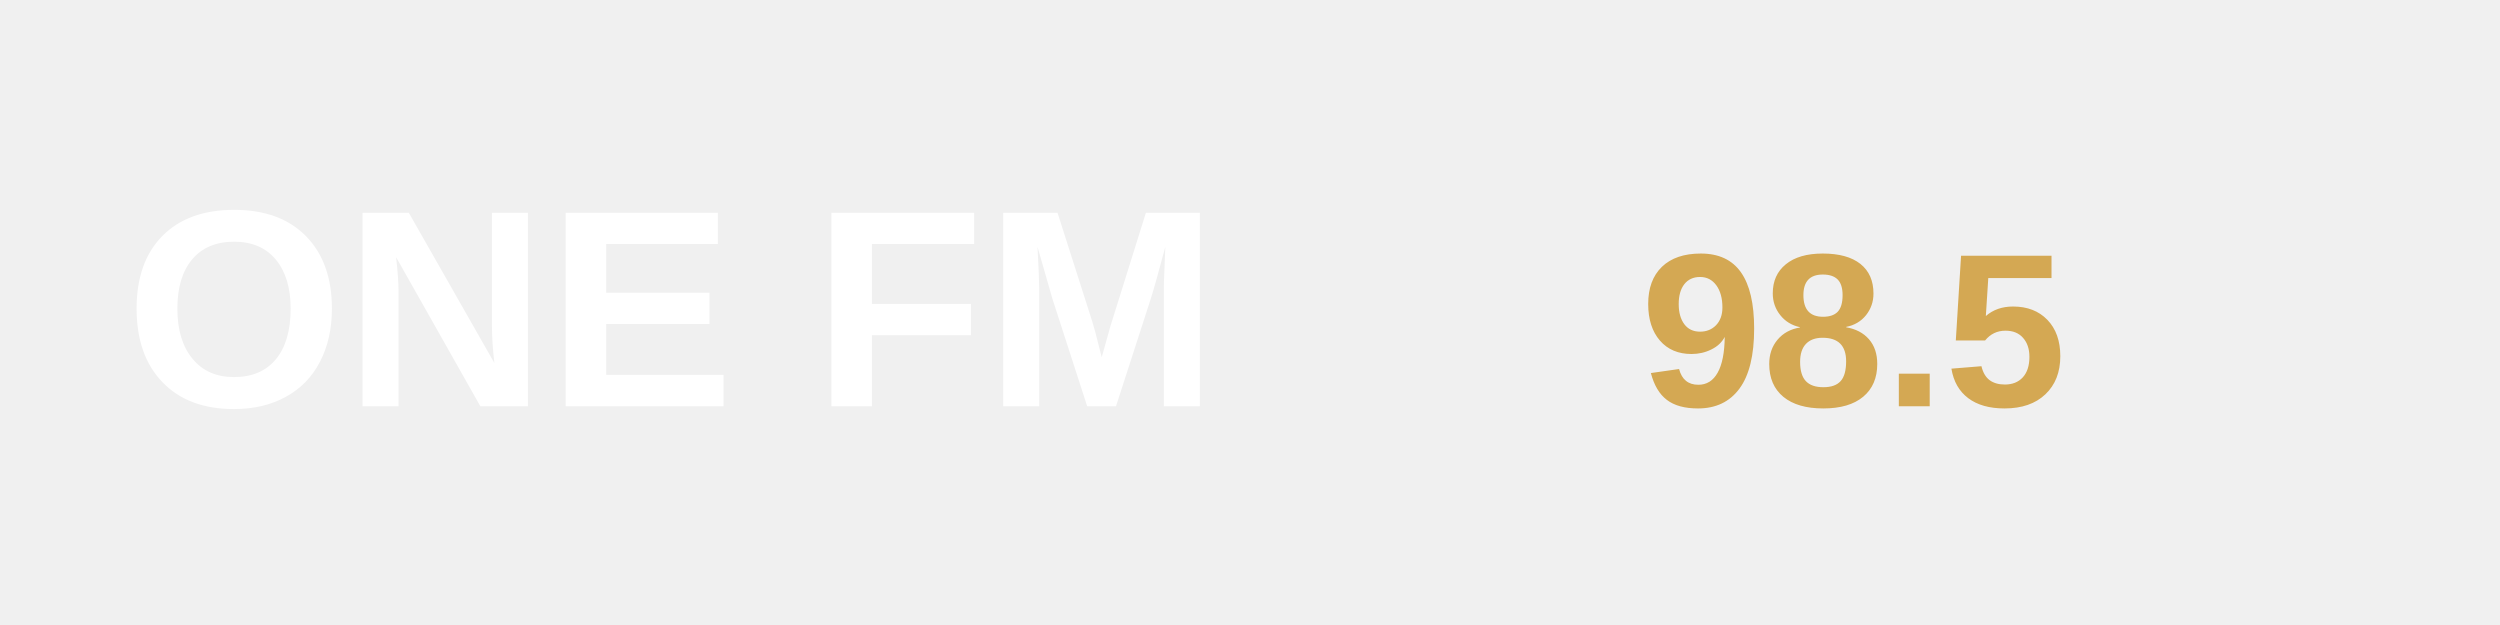
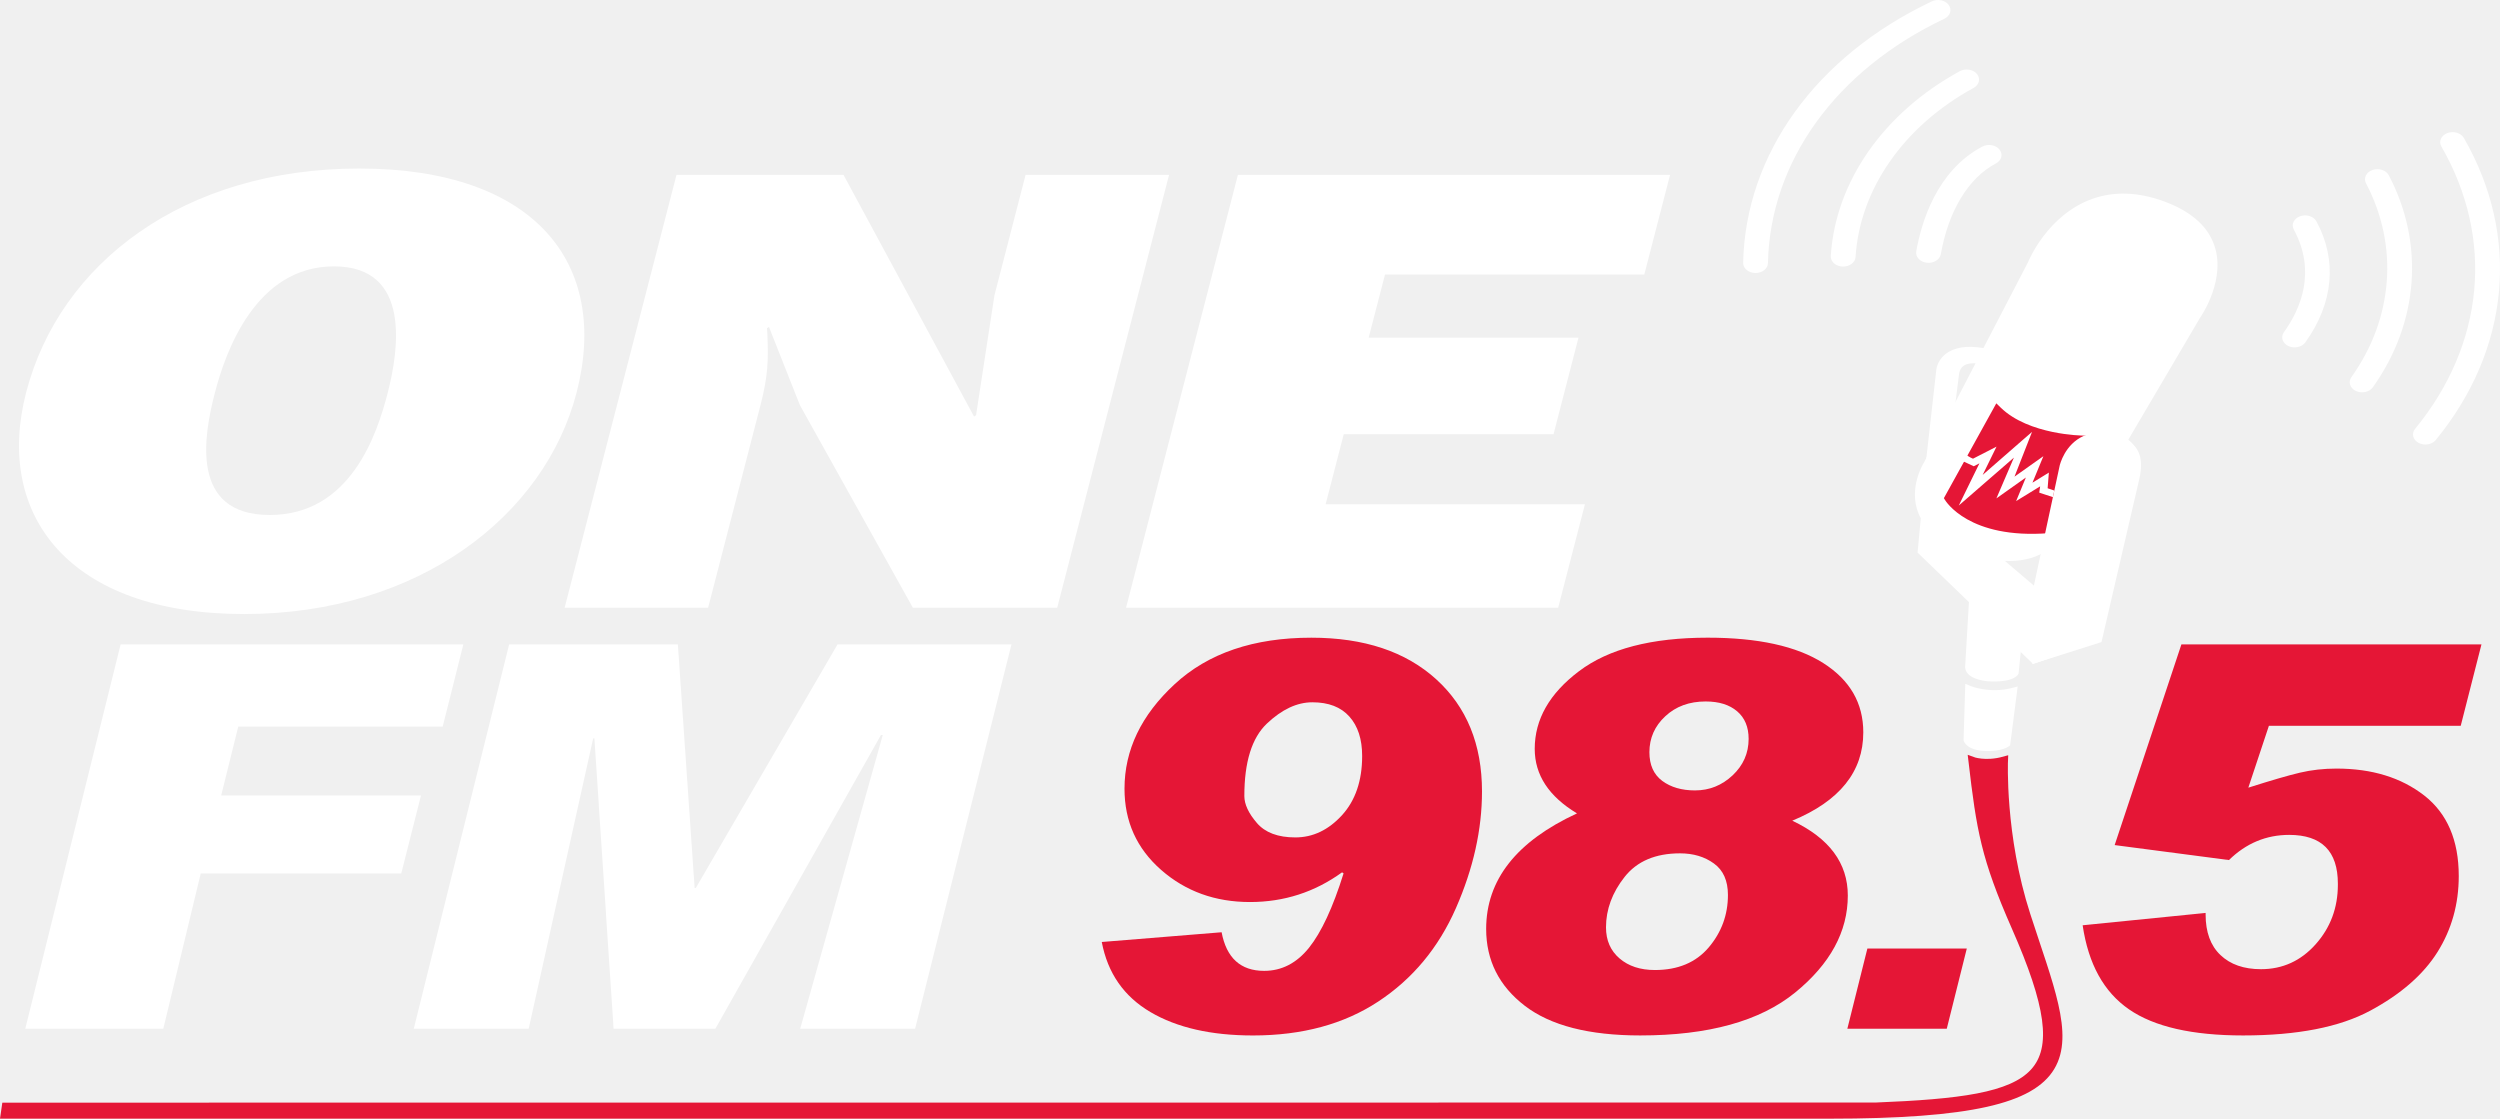
- <svg xmlns="http://www.w3.org/2000/svg" viewBox="0 0 320 80" role="img" aria-label="ONE FM 98.5">
-   <text x="16" y="52" font-family="Arial,Helvetica,sans-serif" font-size="36" font-weight="700" fill="#FFFFFF">ONE FM</text>
-   <text x="210" y="52" font-family="Arial,Helvetica,sans-serif" font-size="28" font-weight="700" fill="#D4A853">98.5</text>
+ <svg xmlns="http://www.w3.org/2000/svg" width="401.157pt" height="179.504pt" viewBox="0 0 401.157 179.504" version="1.1" id="svg55">
+   <defs id="defs5">
+     <clipPath id="clip-0">
+       <path clip-rule="nonzero" d="M 0,271 H 594.641 V 671 H 0 Z m 0,0" id="path1" />
+     </clipPath>
+     <clipPath id="clip-1">
+       <path clip-rule="nonzero" d="m 409.676,386.152 h 21.59 v 19.395 h -21.59 z m 0,0" id="path2" />
+     </clipPath>
+     <clipPath id="clip-2">
+       <path clip-rule="nonzero" d="m 405.395,403.469 h 27.488 v 23.227 h -27.488 z m 0,0" id="path3" />
+     </clipPath>
+     <clipPath id="clip-3">
+       <path clip-rule="nonzero" d="m 406.781,376.621 h 9.125 v 17.418 h -9.125 z m 0,0" id="path4" />
+     </clipPath>
+     <clipPath id="clip-4">
+       <path clip-rule="nonzero" d="m 405.395,390.348 h 34.109 v 35.965 h -34.109 z m 0,0" id="path5" />
+     </clipPath>
+   </defs>
+   <path fill-rule="nonzero" fill="#ffffff" fill-opacity="1" d="m 74.351,103.402 -3.316,13.195 h -32.805 l -2.738,11.043 h 32.062 l -3.168,12.523 h -32.176 l -6.008,24.914 H 4.054 L 19.355,103.402 Z m 0,0" id="path6" />
+   <path fill-rule="nonzero" fill="#ffffff" fill-opacity="1" d="m 162.304,103.402 -15.465,61.676 h -18.438 l 13.25,-47.133 h -0.293 l -26.57,47.133 H 98.457 l -3.078,-46.594 h -0.195 l -10.352,46.594 h -18.438 l 15.305,-61.676 H 108.773 l 2.688,39.074 h 0.195 l 22.738,-39.074 z m 0,0" id="path7" />
+   <path fill-rule="nonzero" fill="#e51636" fill-opacity="1" d="m 207.851,134.375 c 2.82,0 5.309,-1.188 7.477,-3.551 2.164,-2.367 3.246,-5.543 3.246,-9.516 0,-2.691 -0.68,-4.797 -2.047,-6.324 -1.359,-1.527 -3.34,-2.293 -5.938,-2.293 -2.469,0 -4.906,1.145 -7.309,3.426 -2.406,2.285 -3.609,6.16 -3.609,11.617 0,1.316 0.664,2.754 2,4.309 1.328,1.555 3.387,2.332 6.18,2.332 m 7.5,5.602 c -4.391,3.18 -9.316,4.766 -14.773,4.766 -5.59,0 -10.344,-1.719 -14.262,-5.156 -3.918,-3.438 -5.875,-7.773 -5.875,-13.023 0,-6.227 2.684,-11.824 8.059,-16.789 5.371,-4.969 12.68,-7.449 21.922,-7.449 8.461,0 15.137,2.227 20.035,6.672 4.898,4.449 7.348,10.449 7.348,18 0,6.117 -1.391,12.355 -4.18,18.715 -2.793,6.363 -6.941,11.355 -12.453,14.988 -5.512,3.637 -12.219,5.453 -20.109,5.453 -6.719,0 -12.211,-1.25 -16.465,-3.758 -4.258,-2.508 -6.859,-6.25 -7.805,-11.242 l 19.23,-1.562 c 0.777,4.129 3.059,6.195 6.828,6.195 2.809,0 5.211,-1.234 7.195,-3.707 1.984,-2.477 3.832,-6.449 5.547,-11.934 z m 0,0" id="path8" />
+   <path fill-rule="nonzero" fill="#e51636" fill-opacity="1" d="m 271.996,126.832 c 2.293,0 4.305,-0.805 6.016,-2.41 1.715,-1.613 2.578,-3.566 2.578,-5.859 0,-1.906 -0.617,-3.383 -1.848,-4.43 -1.234,-1.051 -2.91,-1.574 -5.047,-1.574 -2.625,0 -4.781,0.789 -6.48,2.375 -1.699,1.578 -2.547,3.504 -2.547,5.77 0,2.043 0.688,3.574 2.062,4.602 1.371,1.016 3.129,1.527 5.266,1.527 m -6.453,28.82 c 3.711,0 6.594,-1.211 8.648,-3.633 2.051,-2.426 3.078,-5.23 3.078,-8.41 0,-2.281 -0.746,-3.969 -2.246,-5.051 -1.492,-1.086 -3.309,-1.629 -5.441,-1.629 -3.941,0 -6.906,1.266 -8.895,3.785 -1.988,2.52 -2.984,5.219 -2.984,8.094 0,2.082 0.727,3.746 2.172,4.984 1.445,1.238 3.332,1.859 5.668,1.859 m -12.492,-25.133 c -4.523,-2.719 -6.785,-6.168 -6.785,-10.352 0,-4.742 2.371,-8.898 7.121,-12.477 4.742,-3.578 11.621,-5.367 20.633,-5.367 8.094,0 14.277,1.359 18.555,4.082 4.277,2.719 6.414,6.422 6.414,11.109 0,6.309 -3.801,11.039 -11.398,14.176 5.941,2.812 8.914,6.812 8.914,12.008 0,5.785 -2.816,10.977 -8.453,15.57 -5.633,4.59 -13.922,6.883 -24.859,6.883 -8.207,0 -14.383,-1.586 -18.516,-4.758 -4.137,-3.172 -6.203,-7.285 -6.203,-12.34 0,-7.859 4.855,-14.039 14.578,-18.535" id="path9" />
+   <path fill-rule="nonzero" fill="#e51636" fill-opacity="1" d="m 315.597,152.207 -3.215,12.871 h -15.953 l 3.215,-12.871 z m 0,0" id="path10" />
+   <path fill-rule="nonzero" fill="#e51636" fill-opacity="1" d="m 398.183,103.402 -3.328,13.062 h -30.781 l -3.301,9.926 c 3.672,-1.168 6.438,-1.973 8.297,-2.41 1.852,-0.434 3.805,-0.652 5.852,-0.652 5.691,0 10.383,1.445 14.078,4.32 3.691,2.883 5.539,7.191 5.539,12.922 0,4.496 -1.137,8.555 -3.402,12.18 -2.27,3.625 -5.867,6.77 -10.793,9.422 -4.926,2.652 -11.73,3.98 -20.414,3.98 -8.152,0 -14.258,-1.395 -18.301,-4.188 -4.047,-2.789 -6.527,-7.289 -7.441,-13.492 l 19.73,-1.98 v 0.254 c 0,2.824 0.793,4.992 2.379,6.5 1.59,1.516 3.758,2.273 6.512,2.273 3.469,0 6.395,-1.336 8.77,-4 2.371,-2.664 3.562,-5.852 3.562,-9.555 v -0.168 c 0,-5.219 -2.605,-7.828 -7.809,-7.828 -3.699,0 -6.918,1.348 -9.668,4.039 l -18.34,-2.402 10.711,-32.203 z m 0,0" id="path11" />
+   <path fill-rule="nonzero" fill="#e51636" fill-opacity="1" d="m 0.691,178.902 0.199,-1.371 300.078,-0.016 c 26.879,-1.09 33.309,-3.973 22.418,-28.73 -4.914,-11.18 -5.633,-15.613 -6.938,-26.758 0,0 2.109,0.809 5.16,-0.043 0,0 -0.531,12.07 3.605,24.859 7.195,22.281 13.777,32.062 -31.711,32.062 z m 0,0" id="path12" />
+   <g clip-path="url(#clip-0)" id="g13" transform="translate(-97.01998,-320.4259)">
+     <path fill="none" stroke-width="1.197" stroke-linecap="butt" stroke-linejoin="miter" stroke="#e51636" stroke-opacity="1" stroke-miterlimit="101" d="m 97.823,-499.458 0.199,1.373 300.421,0.016 c 26.91,1.091 33.347,3.977 22.444,28.763 -4.92,11.192 -5.639,15.631 -6.945,26.788 0,0 2.112,-0.81 5.166,0.043 0,0 -0.532,-12.084 3.61,-24.888 7.204,-22.307 13.793,-32.099 -31.747,-32.099 z m 0,0" transform="matrix(0.998859,0,0,-0.998859,0,0.440353)" id="path13" />
+   </g>
+   <path fill-rule="nonzero" fill="#ffffff" fill-opacity="1" d="m 340.711,70.816 11.793,-20.027 c 0,0 8.352,-12.035 -5.391,-17.836 -13.742,-5.801 -20.746,9.414 -20.746,9.414 l -16.711,32.168 c 0,0 -5.52,8.426 5.523,13.242 5.527,2.406 9.941,1.477 12.973,-0.051 l 3.062,-13.57 c 0,0 0.473,-4.215 5.727,-4.215 0,0 2.145,-0.082 3.77,0.875" id="path14" />
+   <g clip-path="url(#clip-1)" id="g15" transform="translate(-97.01998,-320.4259)">
+     <path fill-rule="nonzero" fill="#e51636" fill-opacity="1" d="m 431.266,390.855 c 0,0 -8.961,-0.023 -13.742,-4.703 l -7.848,14.199 c 0,0 3.539,6.07 16.066,5.086 z m 0,0" id="path15" />
+   </g>
+   <path fill-rule="nonzero" fill="#e51636" fill-opacity="1" d="m 320.722,66.648 c 4.164,3.48 10.391,4.164 12.641,4.285 -0.445,1.176 -4.891,12.91 -5.137,13.559 -10.477,0.695 -14.152,-3.629 -14.828,-4.59 m 6.5,-14.395 -7.977,14.426 0.133,0.223 c 0.152,0.262 3.887,6.402 16.73,5.395 l 0.441,-0.035 5.918,-15.617 -0.895,-0.004 c -0.086,0 -8.715,-0.086 -13.234,-4.512 l -0.68,-0.664 z m 0,0" id="path16" />
+   <g clip-path="url(#clip-2)" id="g17" transform="translate(-97.01998,-320.4259)">
+     <path fill-rule="nonzero" fill="#ffffff" fill-opacity="1" d="m 416.801,409.574 16.082,13.676 -9.566,3.445 -17.922,-17.781 0.57,-5.445" id="path17" />
+   </g>
+   <g clip-path="url(#clip-3)" id="g18" transform="translate(-97.01998,-320.4259)">
+     <path fill-rule="nonzero" fill="#ffffff" fill-opacity="1" d="m 406.781,394.039 1.617,-14.312 c 0,0 0.469,-4.324 7.508,-2.762 l -0.535,1.418 c 0,0 -4.379,-1.199 -4.684,2.219 l -1.012,8.094" id="path18" />
+   </g>
+   <g clip-path="url(#clip-4)" id="g19" transform="translate(-97.01998,-320.4259)">
+     <path fill-rule="nonzero" fill="#ffffff" fill-opacity="1" d="m 408.172,405.77 -0.215,2.379 14.547,13.457 5.664,-26.344 c 0,0 1.574,-7.004 9.297,-4.293 0,0 2.703,1.312 1.887,4.375 l -6.469,27.906 -9.434,3.062 -18.051,-17.398 0.5,-5.281" id="path19" />
+   </g>
+   <path fill-rule="nonzero" fill="#ffffff" fill-opacity="1" d="m 326.421,95.574 c -3.652,-3.105 -7.121,-6.051 -7.121,-6.051 l 0.961,-0.746 6.363,5.41 z m 0,0" id="path20" />
+   <path fill-rule="nonzero" fill="#ffffff" fill-opacity="1" d="m 312.777,56.418 c -1.848,1.043 -2.055,2.762 -2.062,2.832 l -1.613,14.316 1.324,0.098 1.609,-14.316 c 0,-0.012 0.172,-1.305 1.512,-2.055 1.047,-0.582 2.586,-0.645 4.484,-0.32 -0.066,0.168 -0.074,0.188 -0.133,0.344 -0.82,-0.129 -2.238,-0.234 -3.367,0.375 -0.91,0.492 -1.426,1.312 -1.527,2.445 l -1.008,8.078 1.32,0.109 1.012,-8.098 c 0.07,-0.789 0.383,-1.336 0.926,-1.633 1.102,-0.598 2.867,-0.129 2.883,-0.125 l 0.641,0.176 0.945,-2.48 -0.66,-0.148 c -2.656,-0.59 -4.77,-0.453 -6.285,0.402" id="path21" />
+   <path fill-rule="nonzero" fill="#ffffff" fill-opacity="1" d="m 334.402,69.93 c -3.094,1.34 -3.875,4.668 -3.906,4.809 0,0 -4.98,23.207 -5.422,25.242 -1.586,-1.465 -13.121,-12.133 -13.457,-12.445 0.039,-0.367 0.199,-2.152 0.199,-2.152 l -1.328,-0.078 -0.234,2.602 15.648,14.477 5.902,-27.453 c 0.004,-0.027 0.699,-2.961 3.23,-4.055 1.387,-0.602 3.121,-0.547 5.145,0.16 0.012,0.012 1.645,0.852 1.645,2.77 0,0.305 -0.043,0.637 -0.141,1 0,0 -6.262,26.773 -6.395,27.344 -0.602,0.195 -7.883,2.84 -8.66,3.094 -0.59,-0.566 -17.23,-16.609 -17.566,-16.934 0.035,-0.402 0.477,-5.059 0.477,-5.059 l -1.324,-0.082 -0.516,5.5 18.531,17.863 10.602,-3.664 6.148,-27.852 c 0.906,-3.383 -2.066,-4.871 -2.195,-4.938 -2.496,-0.879 -4.617,-0.918 -6.383,-0.148" id="path22" />
+   <path fill-rule="nonzero" fill="#ffffff" fill-opacity="1" d="m 335.714,31.922 c -7.137,2.551 -10.184,9.875 -10.309,10.188 l -16.684,32.117 c -0.082,0.121 -2.52,4.043 -0.883,8.137 0.992,2.496 3.277,4.496 6.785,5.934 5.711,2.348 10.727,2.297 14.125,-0.148 l 0.004,-1.188 c -0.492,-0.184 -0.859,0.082 -1.055,0.223 -3.691,2.648 -8.758,1.441 -12.359,-0.039 -3.109,-1.277 -5.117,-3.012 -5.984,-5.168 -1.43,-3.578 0.785,-7.168 0.809,-7.199 l 16.734,-32.215 c 0.051,-0.121 2.973,-7.145 9.461,-9.465 3.082,-1.094 6.523,-0.965 10.223,0.387 3.664,1.344 6.043,3.316 7.062,5.867 2.062,5.129 -1.996,11.008 -2.035,11.062 l -11.82,20.07 1.441,0.555 11.785,-20.027 c 0.156,-0.215 4.418,-6.375 2.148,-12.055 -1.164,-2.91 -3.832,-5.152 -7.926,-6.648 -4.137,-1.516 -8.012,-1.645 -11.523,-0.387" id="path23" />
+   <path fill-rule="nonzero" fill="#ffffff" fill-opacity="1" d="m 326.105,41.558 c 0.07,0.121 7.441,12.152 26.449,9.379 l -0.238,-1.059 c -17.984,2.625 -24.738,-8.32 -25.016,-8.789 z m 0,0" id="path24" />
+   <path fill-rule="nonzero" fill="#ffffff" fill-opacity="1" d="m 333.015,42.461 c 0,0 1.434,-6.004 8.777,-7.484 0,0 1.348,-0.438 2.086,0.219 0,0 0.816,0.855 -0.559,1.516 -4.762,2.316 -5.098,3.629 -5.703,5.789 0,0 1.078,2.438 -2.023,2.871 0,0 -3.164,0.223 -2.578,-2.91" id="path25" />
+   <path fill-rule="nonzero" fill="#ffffff" fill-opacity="1" d="m 346.503,55.109 c 0,-0.723 -0.809,-1.312 -1.812,-1.312 -1.004,0 -1.82,0.59 -1.82,1.312 0,0.73 0.816,1.316 1.82,1.316 1.004,0 1.812,-0.586 1.812,-1.316" id="path26" />
+   <path fill-rule="nonzero" fill="#ffffff" fill-opacity="1" d="m 344.285,59.215 c 0,-0.723 -0.816,-1.312 -1.82,-1.312 -1,0 -1.816,0.59 -1.816,1.312 0,0.727 0.816,1.312 1.816,1.312 1.004,0 1.82,-0.586 1.82,-1.312" id="path27" />
+   <path fill-rule="nonzero" fill="#ffffff" fill-opacity="1" d="m 341.793,63.375 c 0,-0.727 -0.816,-1.312 -1.82,-1.312 -1.004,0 -1.816,0.586 -1.816,1.312 0,0.723 0.812,1.312 1.816,1.312 1.004,0 1.82,-0.59 1.82,-1.312" id="path28" />
+   <path fill-rule="nonzero" fill="#ffffff" fill-opacity="1" d="m 339.566,67.476 c 0,-0.723 -0.812,-1.312 -1.816,-1.312 -1.004,0 -1.82,0.59 -1.82,1.312 0,0.727 0.816,1.316 1.82,1.316 1.004,0 1.816,-0.59 1.816,-1.316" id="path29" />
+   <path fill-rule="nonzero" fill="#ffffff" fill-opacity="1" d="m 338.425,53.797 c 0,-0.723 -0.816,-1.309 -1.82,-1.309 -1.004,0 -1.82,0.586 -1.82,1.309 0,0.727 0.816,1.312 1.82,1.312 1.004,0 1.82,-0.586 1.82,-1.312" id="path30" />
+   <path fill-rule="nonzero" fill="#ffffff" fill-opacity="1" d="m 336.199,57.898 c 0,-0.719 -0.812,-1.309 -1.812,-1.309 -1.008,0 -1.824,0.59 -1.824,1.309 0,0.73 0.816,1.316 1.824,1.316 1,0 1.812,-0.586 1.812,-1.316" id="path31" />
+   <path fill-rule="nonzero" fill="#ffffff" fill-opacity="1" d="m 333.707,62.062 c 0,-0.727 -0.812,-1.316 -1.82,-1.316 -1,0 -1.816,0.59 -1.816,1.316 0,0.723 0.816,1.312 1.816,1.312 1.008,0 1.82,-0.59 1.82,-1.312" id="path32" />
+   <path fill-rule="nonzero" fill="#ffffff" fill-opacity="1" d="m 331.488,66.164 c 0,-0.723 -0.816,-1.312 -1.82,-1.312 -1,0 -1.82,0.59 -1.82,1.312 0,0.723 0.82,1.312 1.82,1.312 1.004,0 1.82,-0.59 1.82,-1.312" id="path33" />
+   <path fill-rule="nonzero" fill="#ffffff" fill-opacity="1" d="m 331.757,50.078 c 0,-0.723 -0.816,-1.312 -1.82,-1.312 -1.004,0 -1.82,0.59 -1.82,1.312 0,0.723 0.816,1.312 1.82,1.312 1.004,0 1.82,-0.59 1.82,-1.312" id="path34" />
+   <path fill-rule="nonzero" fill="#ffffff" fill-opacity="1" d="m 329.531,54.18 c 0,-0.727 -0.809,-1.309 -1.816,-1.309 -1.004,0 -1.82,0.582 -1.82,1.309 0,0.727 0.816,1.316 1.82,1.316 1.008,0 1.816,-0.59 1.816,-1.316" id="path35" />
+   <path fill-rule="nonzero" fill="#ffffff" fill-opacity="1" d="m 327.039,58.34 c 0,-0.727 -0.816,-1.316 -1.816,-1.316 -1.004,0 -1.82,0.59 -1.82,1.316 0,0.727 0.816,1.312 1.82,1.312 1,0 1.816,-0.586 1.816,-1.312" id="path36" />
+   <path fill-rule="nonzero" fill="#ffffff" fill-opacity="1" d="m 324.816,62.445 c 0,-0.727 -0.812,-1.316 -1.82,-1.316 -1.004,0 -1.816,0.59 -1.816,1.316 0,0.727 0.812,1.312 1.816,1.312 1.008,0 1.82,-0.586 1.82,-1.312" id="path37" />
+   <path fill-rule="nonzero" fill="#ffffff" fill-opacity="1" d="m 323.761,47.496 c 0.312,0.18 0.699,0.285 1.125,0.285 1.004,0 1.816,-0.59 1.816,-1.312 0,-0.727 -0.812,-1.316 -1.816,-1.316" id="path38" />
+   <path fill-rule="nonzero" fill="#ffffff" fill-opacity="1" d="m 321.843,51.742 c 0.242,0.09 0.523,0.141 0.816,0.141 1.004,0 1.82,-0.59 1.82,-1.312 0,-0.605 -0.57,-1.117 -1.344,-1.266" id="path39" />
+   <path fill-rule="nonzero" fill="#ffffff" fill-opacity="1" d="m 319.152,55.816 c 0.289,0.145 0.637,0.227 1.016,0.227 1.004,0 1.816,-0.59 1.816,-1.312 0,-0.629 -0.602,-1.152 -1.41,-1.285" id="path40" />
+   <path fill-rule="nonzero" fill="#ffffff" fill-opacity="1" d="m 316.816,59.863 c 0.309,0.176 0.703,0.281 1.133,0.281 1,0 1.812,-0.586 1.812,-1.312 0,-0.602 -0.562,-1.113 -1.328,-1.266" id="path41" />
+   <path fill-rule="nonzero" fill="#ffffff" fill-opacity="1" d="m 343.273,76.89 -6.062,26.137 -11.102,3.523 6.652,-29.332 c 0,0 1.227,-7.156 6.699,-6.988 0,0 5.375,0 3.812,6.66" id="path42" />
+   <path fill-rule="nonzero" fill="#ffffff" fill-opacity="1" d="m 318.097,23.519 c -7.336,3.859 -9.797,12.188 -10.609,16.809 -0.156,0.883 0.598,1.703 1.684,1.832 1.09,0.125 2.102,-0.492 2.258,-1.375 1.219,-6.938 4.438,-12.242 8.828,-14.551 0.926,-0.484 1.188,-1.484 0.59,-2.234 -0.598,-0.75 -1.828,-0.965 -2.75,-0.48" id="path43" />
+   <path fill-rule="nonzero" fill="#ffffff" fill-opacity="1" d="m 314.464,11.43 c -12.215,6.664 -19.949,17.75 -20.691,29.645 -0.055,0.895 0.785,1.652 1.887,1.699 1.098,0.043 2.031,-0.641 2.09,-1.535 0.676,-10.887 7.758,-21.031 18.934,-27.129 0.914,-0.5 1.156,-1.5 0.543,-2.242 -0.613,-0.742 -1.852,-0.938 -2.762,-0.438" id="path44" />
+   <path fill-rule="nonzero" fill="#ffffff" fill-opacity="1" d="M 309.98,0.223 C 291.394,9.035 280.082,24.719 279.711,42.164 c -0.016,0.895 0.859,1.625 1.957,1.641 1.098,0.016 2.004,-0.691 2.023,-1.586 0.344,-16.309 10.918,-30.965 28.301,-39.207 0.945,-0.453 1.266,-1.438 0.707,-2.211 -0.555,-0.77 -1.77,-1.031 -2.719,-0.578" id="path45" />
+   <path fill-rule="nonzero" fill="#ffffff" fill-opacity="1" d="m 369.089,34.699 c -1.008,0.359 -1.465,1.312 -1.023,2.129 3.637,6.73 1.145,12.68 -1.586,16.484 -0.551,0.77 -0.23,1.758 0.715,2.211 0.953,0.449 2.172,0.188 2.723,-0.582 4.52,-6.297 5.156,-13.188 1.789,-19.41 -0.438,-0.816 -1.613,-1.191 -2.617,-0.832" id="path46" />
+   <path fill-rule="nonzero" fill="#ffffff" fill-opacity="1" d="m 380.699,27.277 c -1.012,0.352 -1.48,1.305 -1.047,2.125 5.273,10.023 4.398,21.656 -2.344,31.125 -0.547,0.773 -0.223,1.762 0.727,2.211 0.953,0.445 2.172,0.18 2.719,-0.594 7.367,-10.344 8.324,-23.059 2.559,-34.016 -0.434,-0.82 -1.605,-1.203 -2.613,-0.852" id="path47" />
+   <path fill-rule="nonzero" fill="#ffffff" fill-opacity="1" d="m 392.711,21.355 c -0.996,0.379 -1.43,1.34 -0.961,2.148 8.512,14.773 6.934,31.715 -4.219,45.316 -0.609,0.742 -0.359,1.75 0.555,2.238 0.914,0.496 2.152,0.297 2.758,-0.445 11.93,-14.551 13.613,-32.672 4.512,-48.477 -0.469,-0.809 -1.652,-1.16 -2.645,-0.781" id="path48" />
+   <path fill-rule="nonzero" fill="#ffffff" fill-opacity="1" d="m 315.933,96.726 -0.605,10.34 c 0.102,1.738 2.676,2.246 4.18,2.285 3.777,0.09 4.328,-1.074 4.402,-1.305 l 0.445,-4.41 -8.34,-8.32 z m 0,0" id="path49" />
+   <path fill-rule="nonzero" fill="#ffffff" fill-opacity="1" d="m 315.328,110.582 -0.25,8.211 0.019,0.059 c 0.016,0.066 0.43,1.551 3.48,1.656 2.578,0.094 3.676,-0.676 3.793,-0.766 l 0.18,-0.141 1.211,-9.441 -0.965,0.246 c -3.516,0.902 -6.477,-0.281 -6.504,-0.293 l -0.934,-0.383 z m 0,0" id="path50" />
+   <path fill-rule="nonzero" fill="#ffffff" fill-opacity="1" d="m 341.457,76.23 c 0,-1.539 -1.27,-2.789 -2.828,-2.789 -1.566,0 -2.832,1.25 -2.832,2.789 0,1.543 1.266,2.793 2.832,2.793 1.559,0 2.828,-1.25 2.828,-2.793" id="path51" />
+   <path fill-rule="nonzero" fill="#ffffff" fill-opacity="1" d="m 323.921,71.164 c 0,0 -3.285,2.879 -5.777,5.043 0.727,-1.496 2.223,-4.539 2.223,-4.539 0,0 -3.32,1.703 -3.773,1.934 -0.41,-0.145 -1.02,-0.562 -1.02,-0.562 l -0.531,0.992 1.668,0.785 c 0,0 0.676,-0.348 0.914,-0.469 -0.797,1.629 -3.312,6.766 -3.312,6.766 0,0 6.43,-5.59 8.844,-7.684 -0.895,2.078 -2.809,6.543 -2.809,6.543 0,0 3.371,-2.391 4.73,-3.352 -0.438,1.059 -1.562,3.781 -1.562,3.781 0,0 2.887,-1.773 3.852,-2.363 -0.004,0.121 -0.148,1.008 -0.148,1.008 l 2.188,0.727 0.23,-1.062 c 0,0 -0.609,-0.203 -1.07,-0.363 0.019,-0.41 0.199,-2.516 0.199,-2.516 0,0 -1.867,1.148 -2.633,1.621 0.473,-1.148 1.754,-4.254 1.754,-4.254 0,0 -3.289,2.332 -4.637,3.285 0.957,-2.438 2.816,-7.184 2.816,-7.184 z m 0,0" id="path52" />
+   <path fill-rule="nonzero" fill="#ffffff" fill-opacity="1" d="m 34.464,63.094 c -1.73,6.684 -4.109,19.543 8.816,19.543 12.926,0 17.191,-12.859 18.918,-19.543 1.754,-6.781 3.914,-20.352 -8.609,-20.352 -12.52,0 -17.375,13.57 -19.125,20.352 m 58.059,-0.102 c -5.105,19.746 -25.344,35.539 -53.352,35.539 -28.008,0 -40.082,-15.793 -34.98,-35.539 5.367,-20.758 25.312,-35.949 53.457,-35.949 28.145,0 40.238,15.191 34.875,35.949" id="path53" />
+   <path fill-rule="nonzero" fill="#ffffff" fill-opacity="1" d="m 146.484,97.523 -18.129,-32.508 -4.965,-12.555 -0.32,0.203 0.059,0.812 c 0.195,4.453 0.105,6.883 -1.125,11.641 l -8.379,32.406 H 90.601 l 17.953,-69.465 h 26.797 l 20.945,38.781 0.324,-0.199 2.949,-19.242 5,-19.34 h 23.023 l -17.949,69.465 z m 0,0" id="path54" />
+   <path fill-rule="nonzero" fill="#ffffff" fill-opacity="1" d="m 250.027,97.523 h -69.34 l 17.953,-69.465 h 69.344 l -4.137,15.996 h -41.605 l -2.621,10.125 h 33.668 l -4.004,15.496 h -33.664 l -2.906,11.238 h 41.609 z m 0,0" id="path55" />
</svg>
